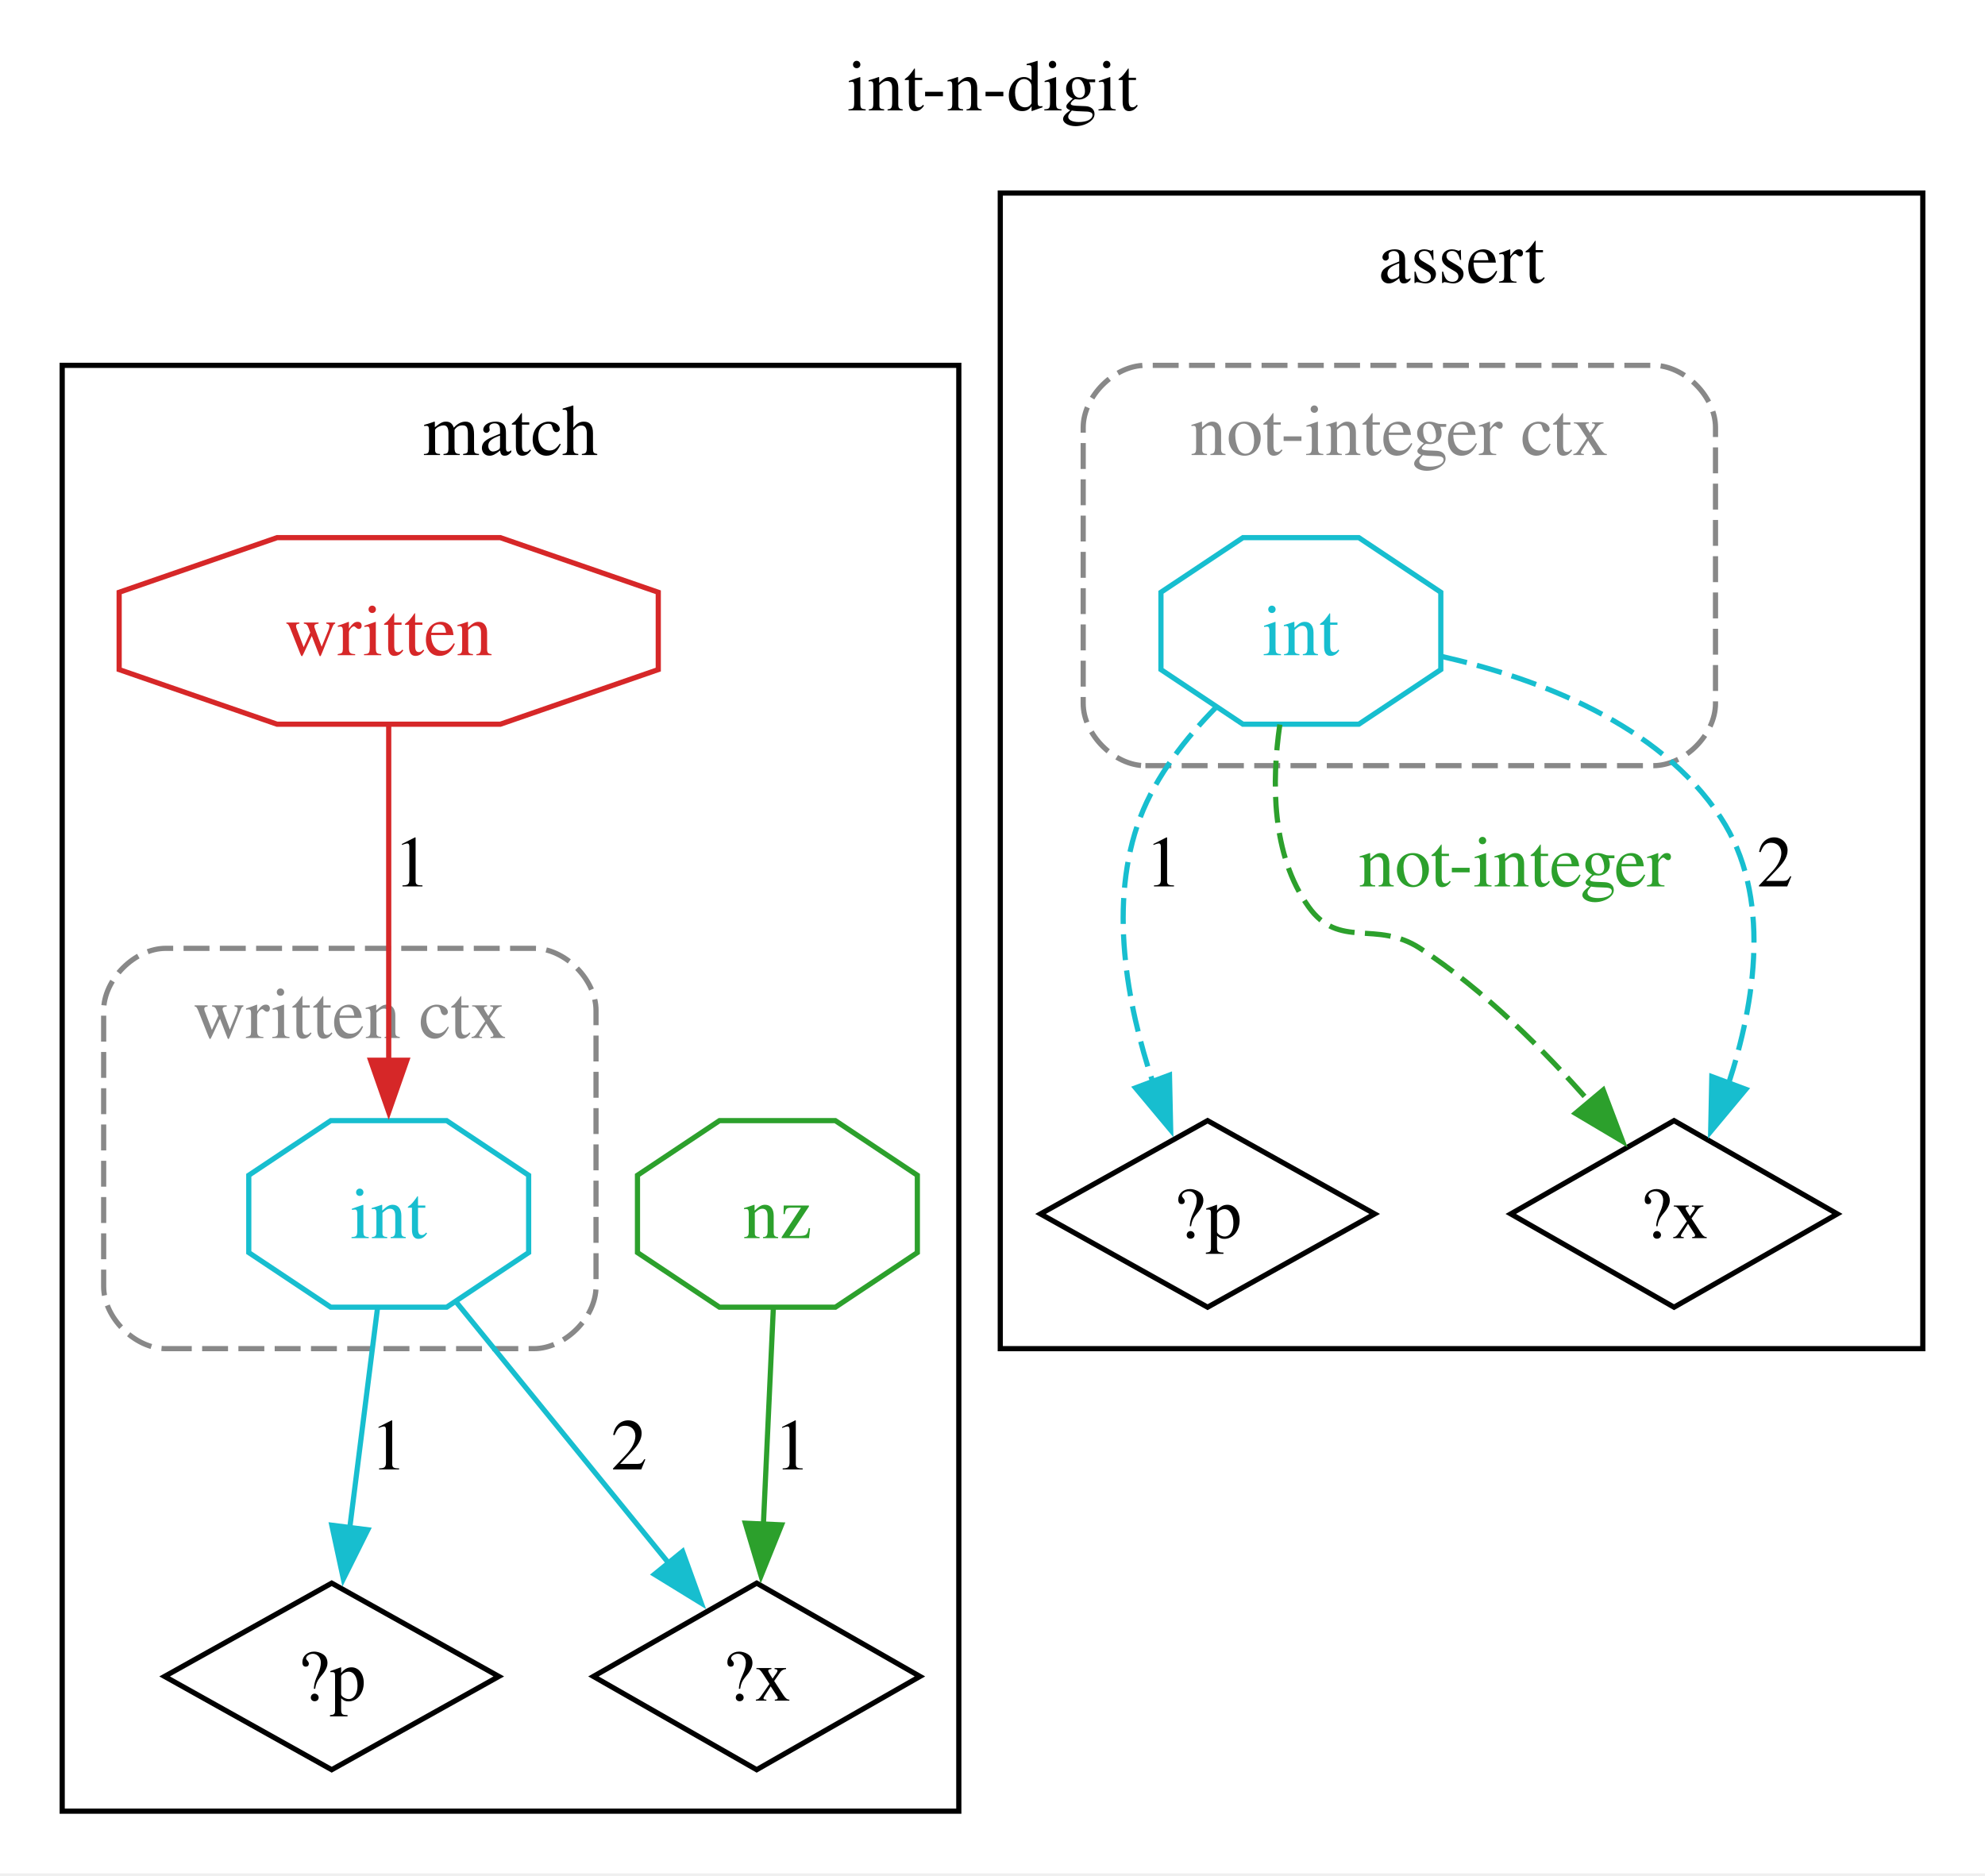
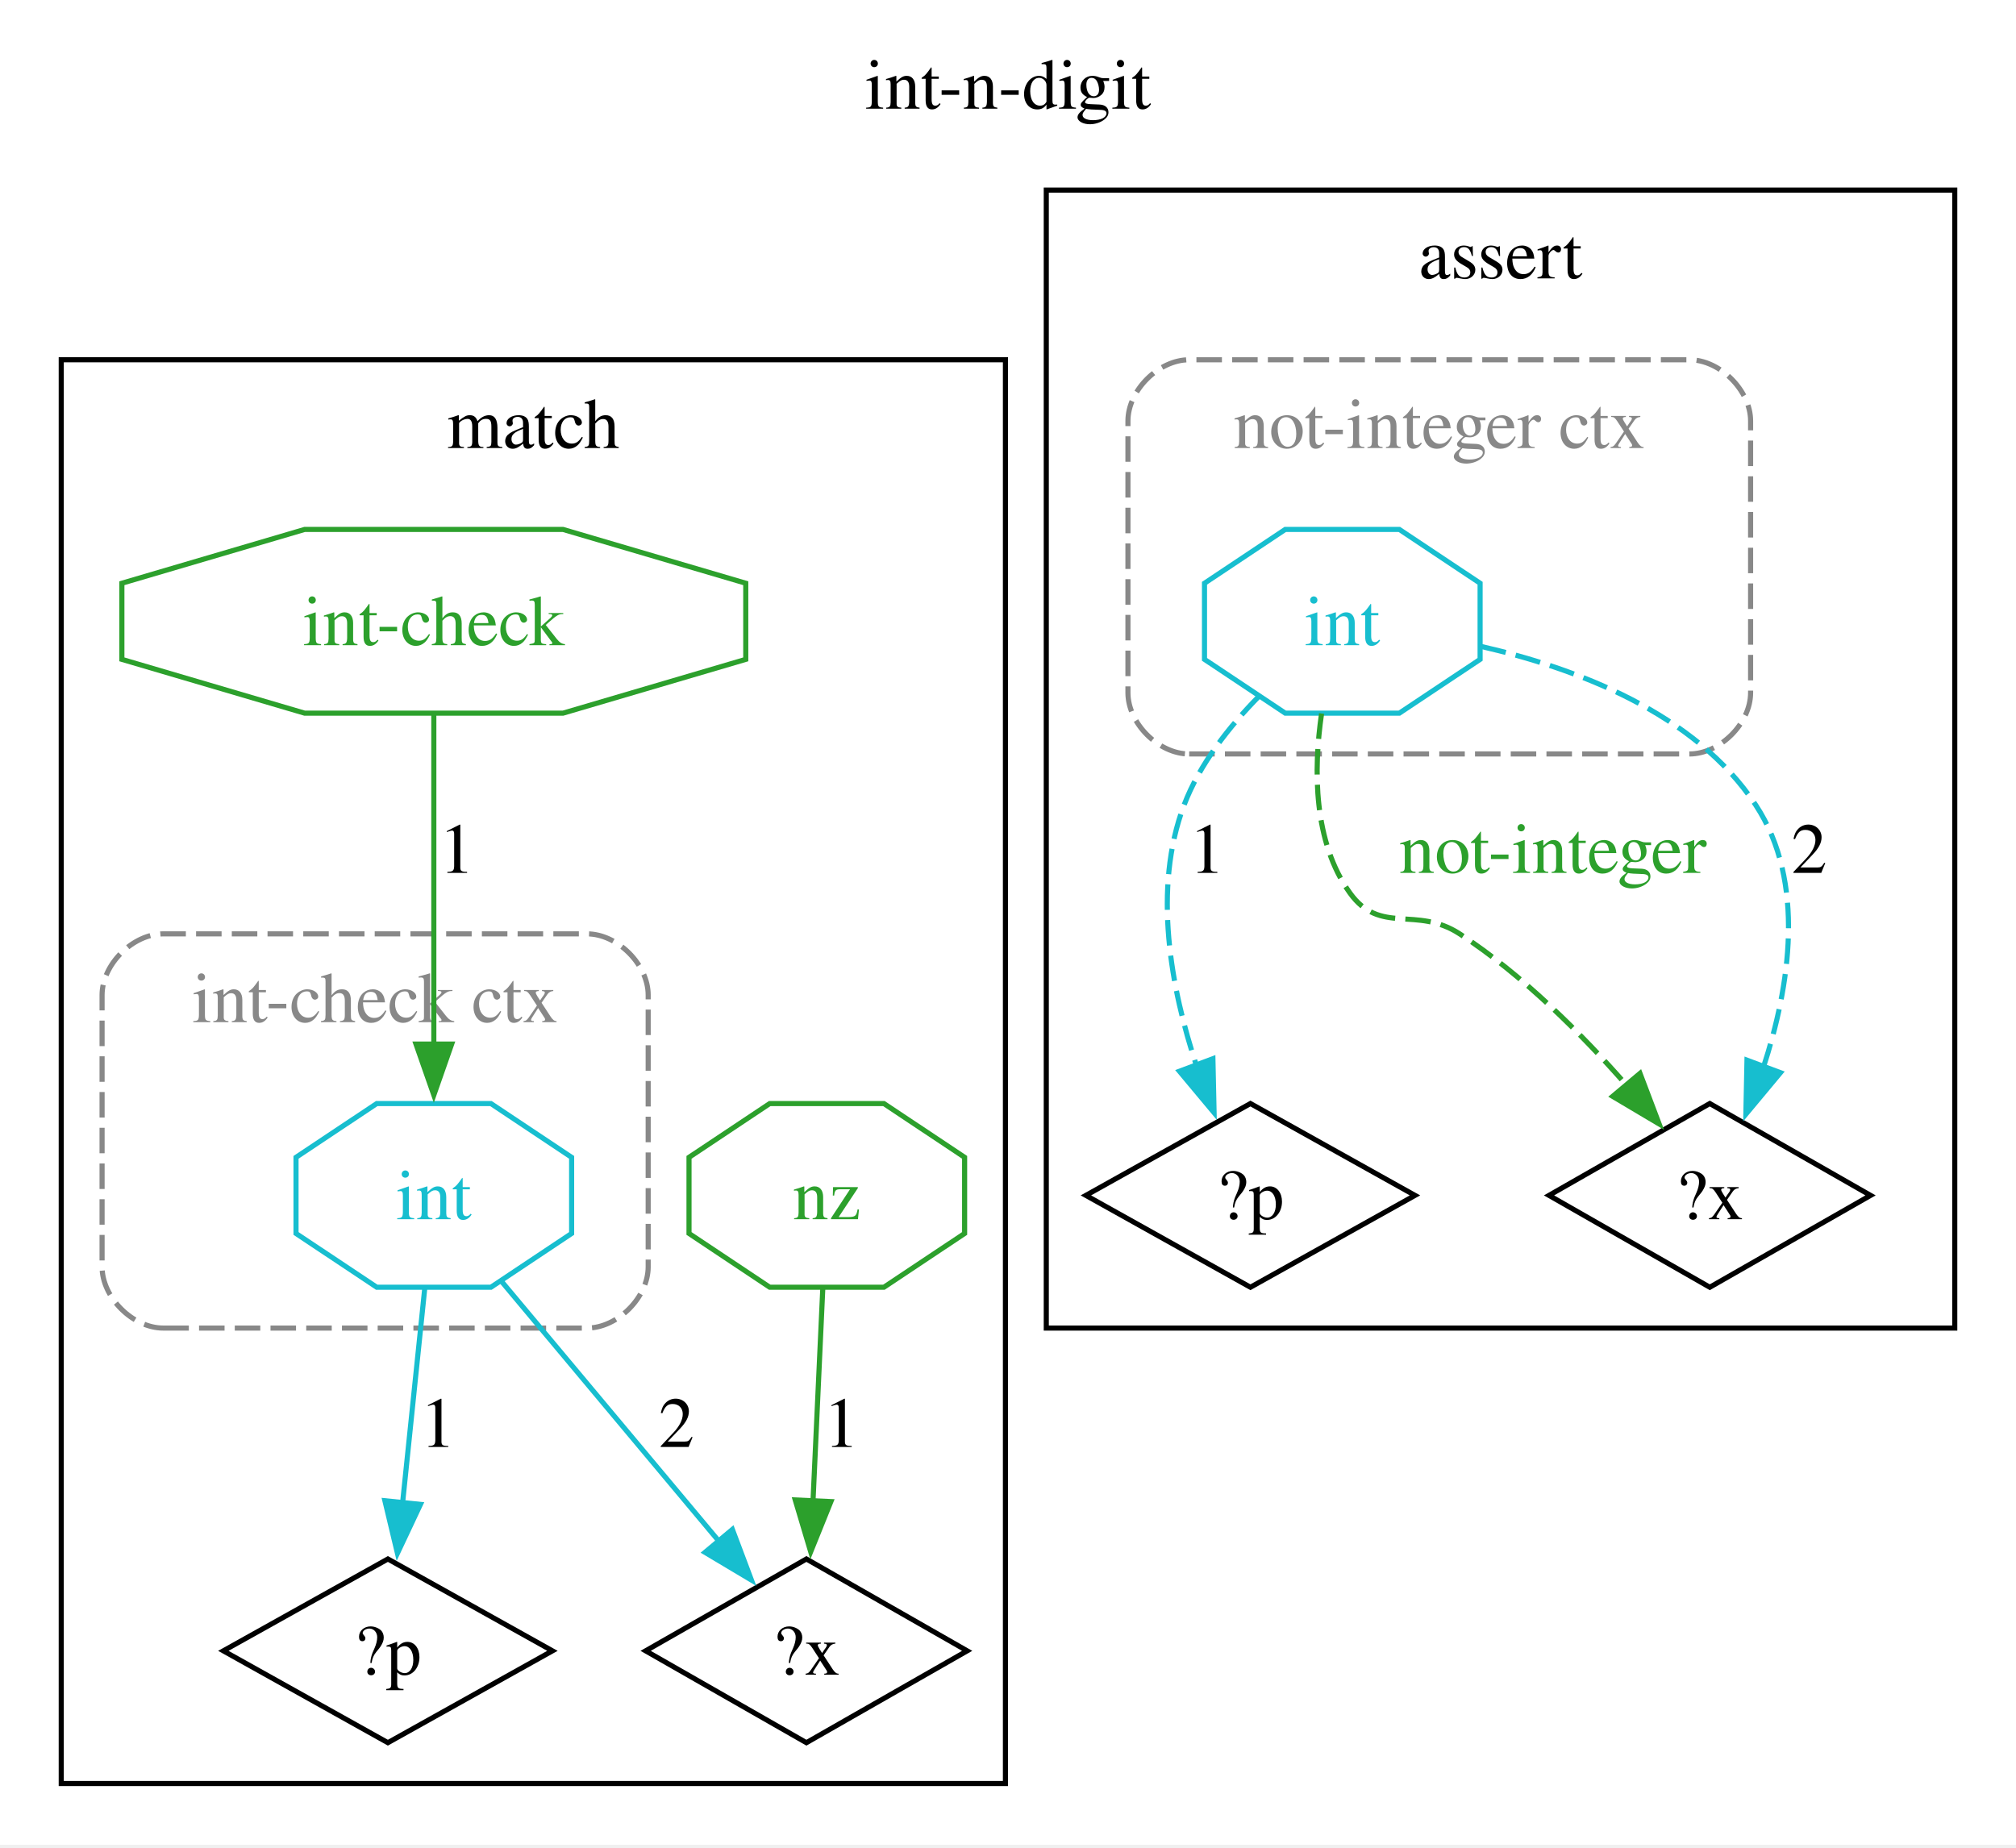
- <svg xmlns="http://www.w3.org/2000/svg" width="383pt" height="362pt" viewBox="0.00 0.00 383.00 362.00">
+ <svg xmlns="http://www.w3.org/2000/svg" width="395pt" height="362pt" viewBox="0.00 0.00 395.00 362.00">
  <g id="graph0" class="graph" transform="scale(1 1) rotate(0) translate(4 357.5)">
-     <polygon fill="white" stroke="none" points="-4,4 -4,-357.5 379,-357.5 379,4 -4,4" />
-     <text xml:space="preserve" text-anchor="middle" x="187.5" y="-336.2" font-family="Times,serif" font-size="14.00">int-n-digit</text>
+     <polygon fill="white" stroke="none" points="-4,4 -4,-357.5 391,-357.5 391,4 -4,4" />
+     <text xml:space="preserve" text-anchor="middle" x="193.5" y="-336.2" font-family="Times,serif" font-size="14.00">int-n-digit</text>
    <g id="clust1" class="cluster">
-       <polygon fill="none" stroke="black" points="8,-8 8,-287 181,-287 181,-8 8,-8" />
-       <text xml:space="preserve" text-anchor="middle" x="94.5" y="-269.7" font-family="Times,serif" font-size="14.00">match</text>
+       <polygon fill="none" stroke="black" points="8,-8 8,-287 193,-287 193,-8 8,-8" />
+       <text xml:space="preserve" text-anchor="middle" x="100.5" y="-269.7" font-family="Times,serif" font-size="14.00">match</text>
    </g>
    <g id="clust2" class="cluster">
-       <path fill="none" stroke="#888888" stroke-dasharray="5,2" d="M28,-97.25C28,-97.25 99,-97.25 99,-97.25 105,-97.25 111,-103.25 111,-109.25 111,-109.25 111,-162.5 111,-162.5 111,-168.5 105,-174.5 99,-174.5 99,-174.5 28,-174.5 28,-174.5 22,-174.5 16,-168.5 16,-162.5 16,-162.5 16,-109.25 16,-109.25 16,-103.25 22,-97.25 28,-97.25" />
-       <text xml:space="preserve" text-anchor="middle" x="63.5" y="-157.2" font-family="Times,serif" font-size="14.00" fill="#888888">written ctx</text>
+       <path fill="none" stroke="#888888" stroke-dasharray="5,2" d="M28,-97.25C28,-97.25 111,-97.25 111,-97.25 117,-97.25 123,-103.25 123,-109.25 123,-109.25 123,-162.5 123,-162.5 123,-168.5 117,-174.5 111,-174.5 111,-174.5 28,-174.5 28,-174.5 22,-174.5 16,-168.5 16,-162.5 16,-162.5 16,-109.25 16,-109.25 16,-103.25 22,-97.25 28,-97.25" />
+       <text xml:space="preserve" text-anchor="middle" x="69.5" y="-157.2" font-family="Times,serif" font-size="14.00" fill="#888888">int-check ctx</text>
    </g>
    <g id="clust3" class="cluster">
-       <polygon fill="none" stroke="black" points="189,-97.25 189,-320.25 367,-320.25 367,-97.25 189,-97.25" />
-       <text xml:space="preserve" text-anchor="middle" x="278" y="-302.95" font-family="Times,serif" font-size="14.00">assert</text>
+       <polygon fill="none" stroke="black" points="201,-97.25 201,-320.25 379,-320.25 379,-97.25 201,-97.25" />
+       <text xml:space="preserve" text-anchor="middle" x="290" y="-302.95" font-family="Times,serif" font-size="14.00">assert</text>
    </g>
    <g id="clust4" class="cluster">
-       <path fill="none" stroke="#888888" stroke-dasharray="5,2" d="M217,-209.75C217,-209.75 315,-209.75 315,-209.75 321,-209.75 327,-215.75 327,-221.75 327,-221.75 327,-275 327,-275 327,-281 321,-287 315,-287 315,-287 217,-287 217,-287 211,-287 205,-281 205,-275 205,-275 205,-221.75 205,-221.75 205,-215.75 211,-209.75 217,-209.75" />
-       <text xml:space="preserve" text-anchor="middle" x="266" y="-269.7" font-family="Times,serif" font-size="14.00" fill="#888888">not-integer ctx</text>
+       <path fill="none" stroke="#888888" stroke-dasharray="5,2" d="M229,-209.75C229,-209.75 327,-209.75 327,-209.75 333,-209.75 339,-215.75 339,-221.75 339,-221.75 339,-275 339,-275 339,-281 333,-287 327,-287 327,-287 229,-287 229,-287 223,-287 217,-281 217,-275 217,-275 217,-221.75 217,-221.75 217,-215.75 223,-209.75 229,-209.75" />
+       <text xml:space="preserve" text-anchor="middle" x="278" y="-269.7" font-family="Times,serif" font-size="14.00" fill="#888888">not-integer ctx</text>
    </g>
    <g id="node1" class="node">
-       <polygon fill="none" stroke="black" points="60,-52 27.76,-34 60,-16 92.24,-34 60,-52" />
-       <text xml:space="preserve" text-anchor="middle" x="60" y="-29.32" font-family="Times,serif" font-size="14.00">?p</text>
+       <polygon fill="none" stroke="black" points="72,-52 39.76,-34 72,-16 104.24,-34 72,-52" />
+       <text xml:space="preserve" text-anchor="middle" x="72" y="-29.32" font-family="Times,serif" font-size="14.00">?p</text>
    </g>
    <g id="node2" class="node">
-       <polygon fill="none" stroke="black" points="142,-52 110.5,-34 142,-16 173.5,-34 142,-52" />
-       <text xml:space="preserve" text-anchor="middle" x="142" y="-29.32" font-family="Times,serif" font-size="14.00">?x</text>
+       <polygon fill="none" stroke="black" points="154,-52 122.5,-34 154,-16 185.5,-34 154,-52" />
+       <text xml:space="preserve" text-anchor="middle" x="154" y="-29.32" font-family="Times,serif" font-size="14.00">?x</text>
    </g>
    <g id="node3" class="node">
-       <polygon fill="none" stroke="#17becf" points="98,-115.79 98,-130.71 82.18,-141.25 59.82,-141.25 44,-130.71 44,-115.79 59.82,-105.25 82.18,-105.25 98,-115.79" />
-       <text xml:space="preserve" text-anchor="middle" x="71" y="-118.58" font-family="Times,serif" font-size="14.00" fill="#17becf">int</text>
+       <polygon fill="none" stroke="#17becf" points="108,-115.79 108,-130.71 92.18,-141.25 69.82,-141.25 54,-130.71 54,-115.79 69.82,-105.25 92.18,-105.25 108,-115.79" />
+       <text xml:space="preserve" text-anchor="middle" x="81" y="-118.58" font-family="Times,serif" font-size="14.00" fill="#17becf">int</text>
    </g>
    <g id="edge3" class="edge">
-       <path fill="none" stroke="#17becf" d="M68.83,-105.01C67.31,-92.95 65.24,-76.58 63.49,-62.7" />
-       <polygon fill="#17becf" stroke="#17becf" points="66.97,-62.3 62.25,-52.82 60.02,-63.18 66.97,-62.3" />
-       <text xml:space="preserve" text-anchor="middle" x="70.99" y="-73.95" font-family="Times,serif" font-size="14.00">1</text>
+       <path fill="none" stroke="#17becf" d="M79.22,-105.01C77.99,-93.03 76.31,-76.79 74.88,-62.97" />
+       <polygon fill="#17becf" stroke="#17becf" points="78.38,-62.7 73.87,-53.12 71.41,-63.42 78.38,-62.7" />
+       <text xml:space="preserve" text-anchor="middle" x="81.81" y="-73.95" font-family="Times,serif" font-size="14.00">1</text>
    </g>
    <g id="edge4" class="edge">
-       <path fill="none" stroke="#17becf" d="M84.02,-106.25C95.56,-92.07 112.48,-71.28 125.06,-55.81" />
-       <polygon fill="#17becf" stroke="#17becf" points="127.7,-58.12 131.3,-48.15 122.27,-53.7 127.7,-58.12" />
-       <text xml:space="preserve" text-anchor="middle" x="117.36" y="-73.95" font-family="Times,serif" font-size="14.00">2</text>
+       <path fill="none" stroke="#17becf" d="M94.39,-106.25C106.43,-91.85 124.18,-70.64 137.17,-55.11" />
+       <polygon fill="#17becf" stroke="#17becf" points="139.5,-57.79 143.23,-47.87 134.13,-53.3 139.5,-57.79" />
+       <text xml:space="preserve" text-anchor="middle" x="128.54" y="-73.95" font-family="Times,serif" font-size="14.00">2</text>
    </g>
    <g id="node4" class="node">
-       <polygon fill="none" stroke="#d62728" points="123.01,-228.29 123.01,-243.21 92.54,-253.75 49.46,-253.75 18.99,-243.21 18.99,-228.29 49.46,-217.75 92.54,-217.75 123.01,-228.29" />
-       <text xml:space="preserve" text-anchor="middle" x="71" y="-231.07" font-family="Times,serif" font-size="14.00" fill="#d62728">written</text>
+       <polygon fill="none" stroke="#2ca02c" points="142.12,-228.29 142.12,-243.21 106.32,-253.75 55.68,-253.75 19.88,-243.21 19.88,-228.29 55.68,-217.75 106.32,-217.75 142.12,-228.29" />
+       <text xml:space="preserve" text-anchor="middle" x="81" y="-231.07" font-family="Times,serif" font-size="14.00" fill="#2ca02c">int-check</text>
    </g>
    <g id="edge1" class="edge">
-       <path fill="none" stroke="#d62728" d="M71,-217.48C71,-200.21 71,-173.34 71,-152.87" />
-       <polygon fill="#d62728" stroke="#d62728" points="74.5,-152.91 71,-142.91 67.5,-152.91 74.5,-152.91" />
-       <text xml:space="preserve" text-anchor="middle" x="75.5" y="-186.45" font-family="Times,serif" font-size="14.00">1</text>
+       <path fill="none" stroke="#2ca02c" d="M81,-217.48C81,-200.21 81,-173.34 81,-152.87" />
+       <polygon fill="#2ca02c" stroke="#2ca02c" points="84.5,-152.91 81,-142.91 77.5,-152.91 84.5,-152.91" />
+       <text xml:space="preserve" text-anchor="middle" x="85.5" y="-186.45" font-family="Times,serif" font-size="14.00">1</text>
    </g>
    <g id="node5" class="node">
-       <polygon fill="none" stroke="#2ca02c" points="173,-115.79 173,-130.71 157.18,-141.25 134.82,-141.25 119,-130.71 119,-115.79 134.82,-105.25 157.18,-105.25 173,-115.79" />
-       <text xml:space="preserve" text-anchor="middle" x="146" y="-118.58" font-family="Times,serif" font-size="14.00" fill="#2ca02c">nz</text>
+       <polygon fill="none" stroke="#2ca02c" points="185,-115.79 185,-130.71 169.18,-141.25 146.82,-141.25 131,-130.71 131,-115.79 146.82,-105.25 169.18,-105.25 185,-115.79" />
+       <text xml:space="preserve" text-anchor="middle" x="158" y="-118.58" font-family="Times,serif" font-size="14.00" fill="#2ca02c">nz</text>
    </g>
    <g id="edge2" class="edge">
-       <path fill="none" stroke="#2ca02c" d="M145.21,-105.01C144.66,-93.1 143.93,-77 143.29,-63.23" />
-       <polygon fill="#2ca02c" stroke="#2ca02c" points="146.8,-63.25 142.84,-53.42 139.81,-63.57 146.8,-63.25" />
-       <text xml:space="preserve" text-anchor="middle" x="148.86" y="-73.95" font-family="Times,serif" font-size="14.00">1</text>
+       <path fill="none" stroke="#2ca02c" d="M157.21,-105.01C156.66,-93.1 155.93,-77 155.29,-63.23" />
+       <polygon fill="#2ca02c" stroke="#2ca02c" points="158.8,-63.25 154.84,-53.42 151.81,-63.57 158.8,-63.25" />
+       <text xml:space="preserve" text-anchor="middle" x="160.86" y="-73.95" font-family="Times,serif" font-size="14.00">1</text>
    </g>
    <g id="node6" class="node">
-       <polygon fill="none" stroke="black" points="229,-141.25 196.76,-123.25 229,-105.25 261.24,-123.25 229,-141.25" />
-       <text xml:space="preserve" text-anchor="middle" x="229" y="-118.58" font-family="Times,serif" font-size="14.00">?p</text>
+       <polygon fill="none" stroke="black" points="241,-141.25 208.76,-123.25 241,-105.25 273.24,-123.25 241,-141.25" />
+       <text xml:space="preserve" text-anchor="middle" x="241" y="-118.58" font-family="Times,serif" font-size="14.00">?p</text>
    </g>
    <g id="node7" class="node">
-       <polygon fill="none" stroke="black" points="319,-141.25 287.5,-123.25 319,-105.25 350.5,-123.25 319,-141.25" />
-       <text xml:space="preserve" text-anchor="middle" x="319" y="-118.58" font-family="Times,serif" font-size="14.00">?x</text>
+       <polygon fill="none" stroke="black" points="331,-141.25 299.5,-123.25 331,-105.25 362.5,-123.25 331,-141.25" />
+       <text xml:space="preserve" text-anchor="middle" x="331" y="-118.58" font-family="Times,serif" font-size="14.00">?x</text>
    </g>
    <g id="node8" class="node">
-       <polygon fill="none" stroke="#17becf" points="274,-228.29 274,-243.21 258.18,-253.75 235.82,-253.75 220,-243.21 220,-228.29 235.82,-217.75 258.18,-217.75 274,-228.29" />
-       <text xml:space="preserve" text-anchor="middle" x="247" y="-231.07" font-family="Times,serif" font-size="14.00" fill="#17becf">int</text>
+       <polygon fill="none" stroke="#17becf" points="286,-228.29 286,-243.21 270.18,-253.75 247.82,-253.75 232,-243.21 232,-228.29 247.82,-217.75 270.18,-217.75 286,-228.29" />
+       <text xml:space="preserve" text-anchor="middle" x="259" y="-231.07" font-family="Times,serif" font-size="14.00" fill="#17becf">int</text>
    </g>
    <g id="edge6" class="edge">
-       <path fill="none" stroke="#17becf" stroke-dasharray="5,2" d="M230.69,-221.07C224.89,-215.18 219.05,-207.8 216,-199.75 209.76,-183.3 213.44,-163.69 218.46,-148.58" />
-       <polygon fill="#17becf" stroke="#17becf" points="221.65,-150.04 221.88,-139.45 215.09,-147.58 221.65,-150.04" />
-       <text xml:space="preserve" text-anchor="middle" x="220.5" y="-186.45" font-family="Times,serif" font-size="14.00">1</text>
+       <path fill="none" stroke="#17becf" stroke-dasharray="5,2" d="M242.69,-221.07C236.89,-215.18 231.05,-207.8 228,-199.75 221.76,-183.3 225.44,-163.69 230.46,-148.58" />
+       <polygon fill="#17becf" stroke="#17becf" points="233.65,-150.04 233.88,-139.45 227.09,-147.58 233.65,-150.04" />
+       <text xml:space="preserve" text-anchor="middle" x="232.5" y="-186.45" font-family="Times,serif" font-size="14.00">1</text>
    </g>
    <g id="edge5" class="edge">
-       <path fill="none" stroke="#2ca02c" stroke-dasharray="5,2" d="M242.94,-217.68C241.34,-206.65 241.31,-192.53 248.5,-182.5 254.44,-174.21 261.46,-180.06 270,-174.5 282.35,-166.46 293.97,-154.8 302.79,-144.73" />
-       <polygon fill="#2ca02c" stroke="#2ca02c" points="305.33,-147.16 309.08,-137.25 299.97,-142.66 305.33,-147.16" />
-       <text xml:space="preserve" text-anchor="middle" x="288.25" y="-186.45" font-family="Times,serif" font-size="14.00" fill="#2ca02c">not-integer</text>
+       <path fill="none" stroke="#2ca02c" stroke-dasharray="5,2" d="M254.94,-217.68C253.34,-206.65 253.31,-192.53 260.5,-182.5 266.44,-174.21 273.46,-180.06 282,-174.5 294.35,-166.46 305.97,-154.8 314.79,-144.73" />
+       <polygon fill="#2ca02c" stroke="#2ca02c" points="317.33,-147.16 321.08,-137.25 311.97,-142.66 317.33,-147.16" />
+       <text xml:space="preserve" text-anchor="middle" x="300.25" y="-186.45" font-family="Times,serif" font-size="14.00" fill="#2ca02c">not-integer</text>
    </g>
    <g id="edge7" class="edge">
-       <path fill="none" stroke="#17becf" stroke-dasharray="5,2" d="M274.17,-230.83C292.77,-226.58 316.14,-217.8 328,-199.75 337.92,-184.66 334.67,-164.14 329.49,-148.3" />
-       <polygon fill="#17becf" stroke="#17becf" points="332.85,-147.3 326.07,-139.16 326.29,-149.75 332.85,-147.3" />
-       <text xml:space="preserve" text-anchor="middle" x="338.47" y="-186.45" font-family="Times,serif" font-size="14.00">2</text>
+       <path fill="none" stroke="#17becf" stroke-dasharray="5,2" d="M286.17,-230.83C304.77,-226.58 328.14,-217.8 340,-199.75 349.92,-184.66 346.67,-164.14 341.49,-148.3" />
+       <polygon fill="#17becf" stroke="#17becf" points="344.85,-147.3 338.07,-139.16 338.29,-149.75 344.85,-147.3" />
+       <text xml:space="preserve" text-anchor="middle" x="350.47" y="-186.45" font-family="Times,serif" font-size="14.00">2</text>
    </g>
  </g>
</svg>
